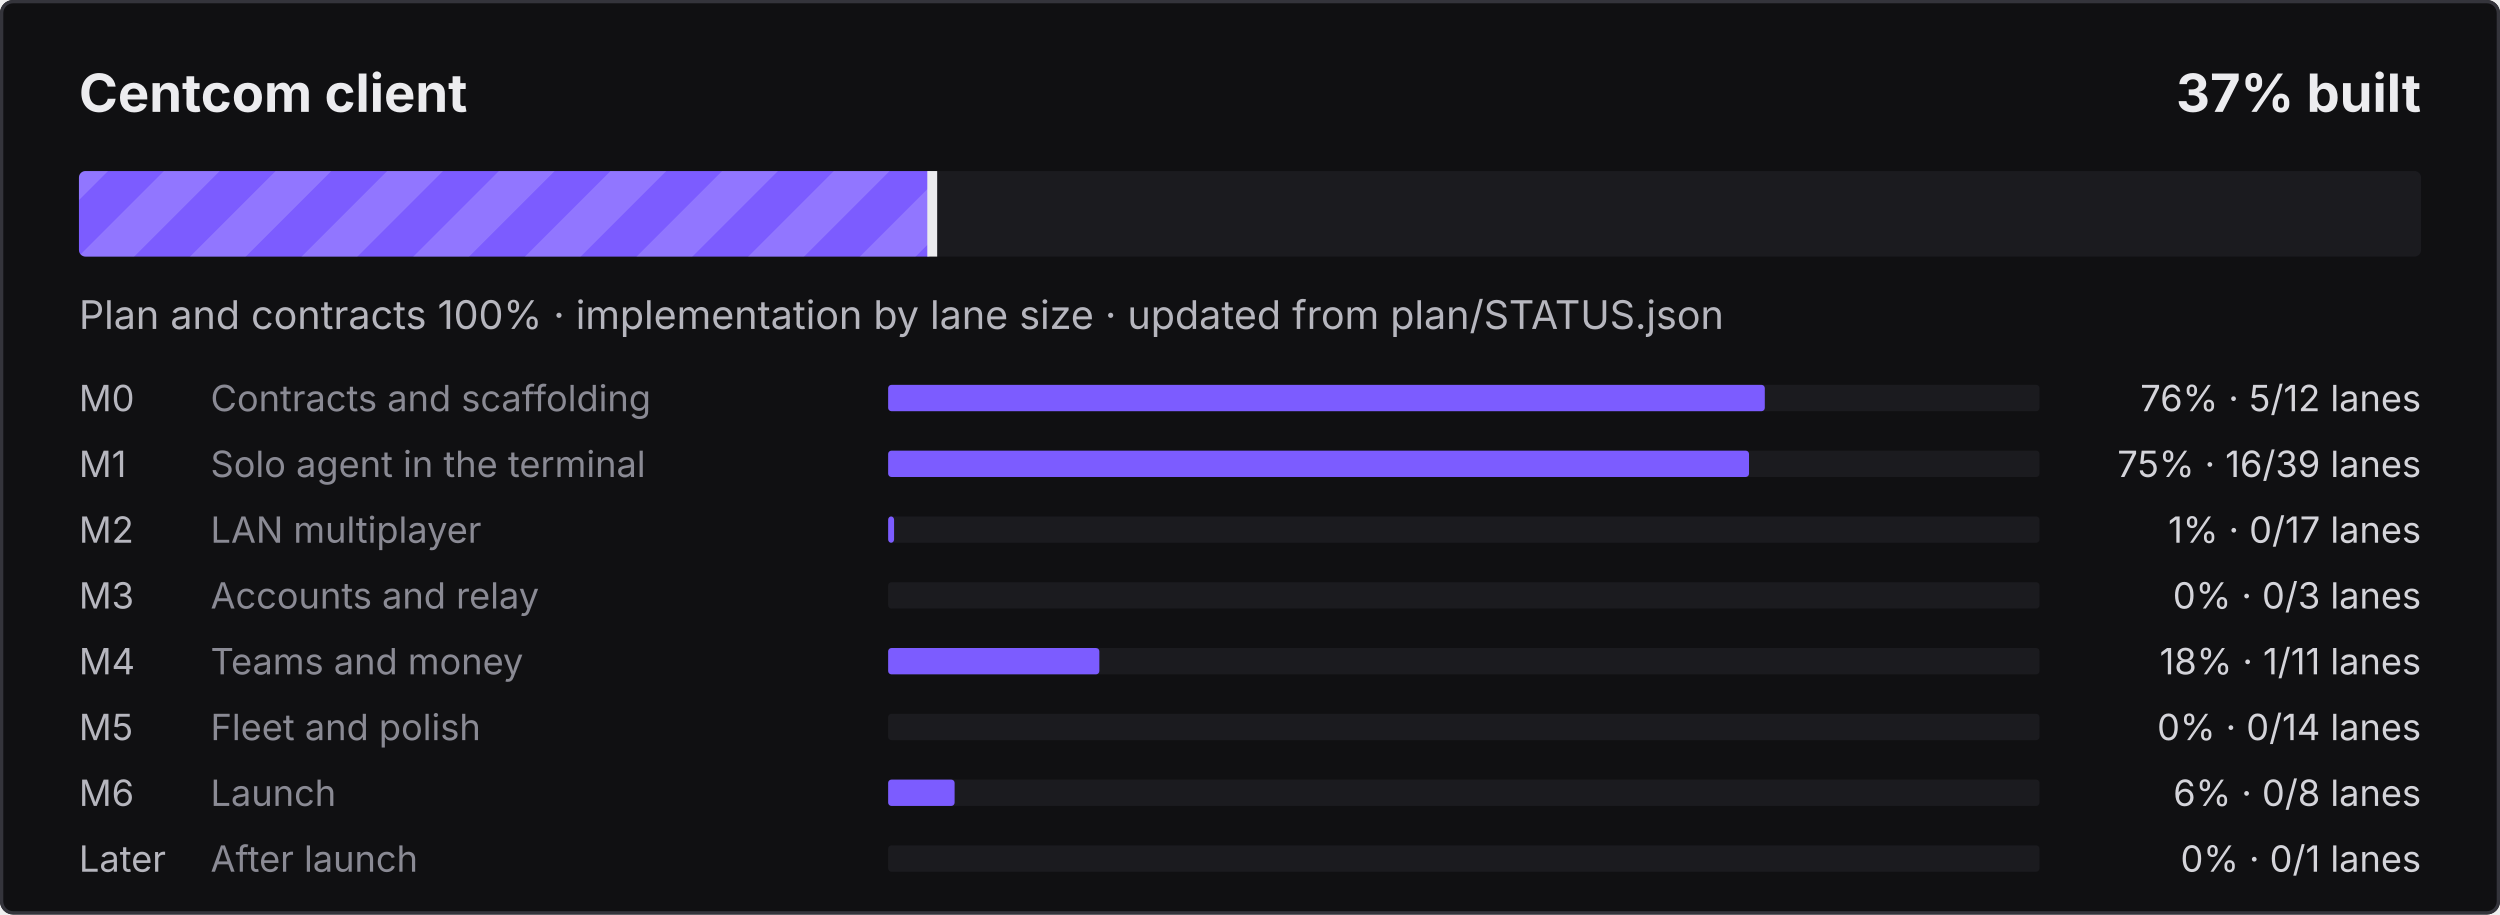
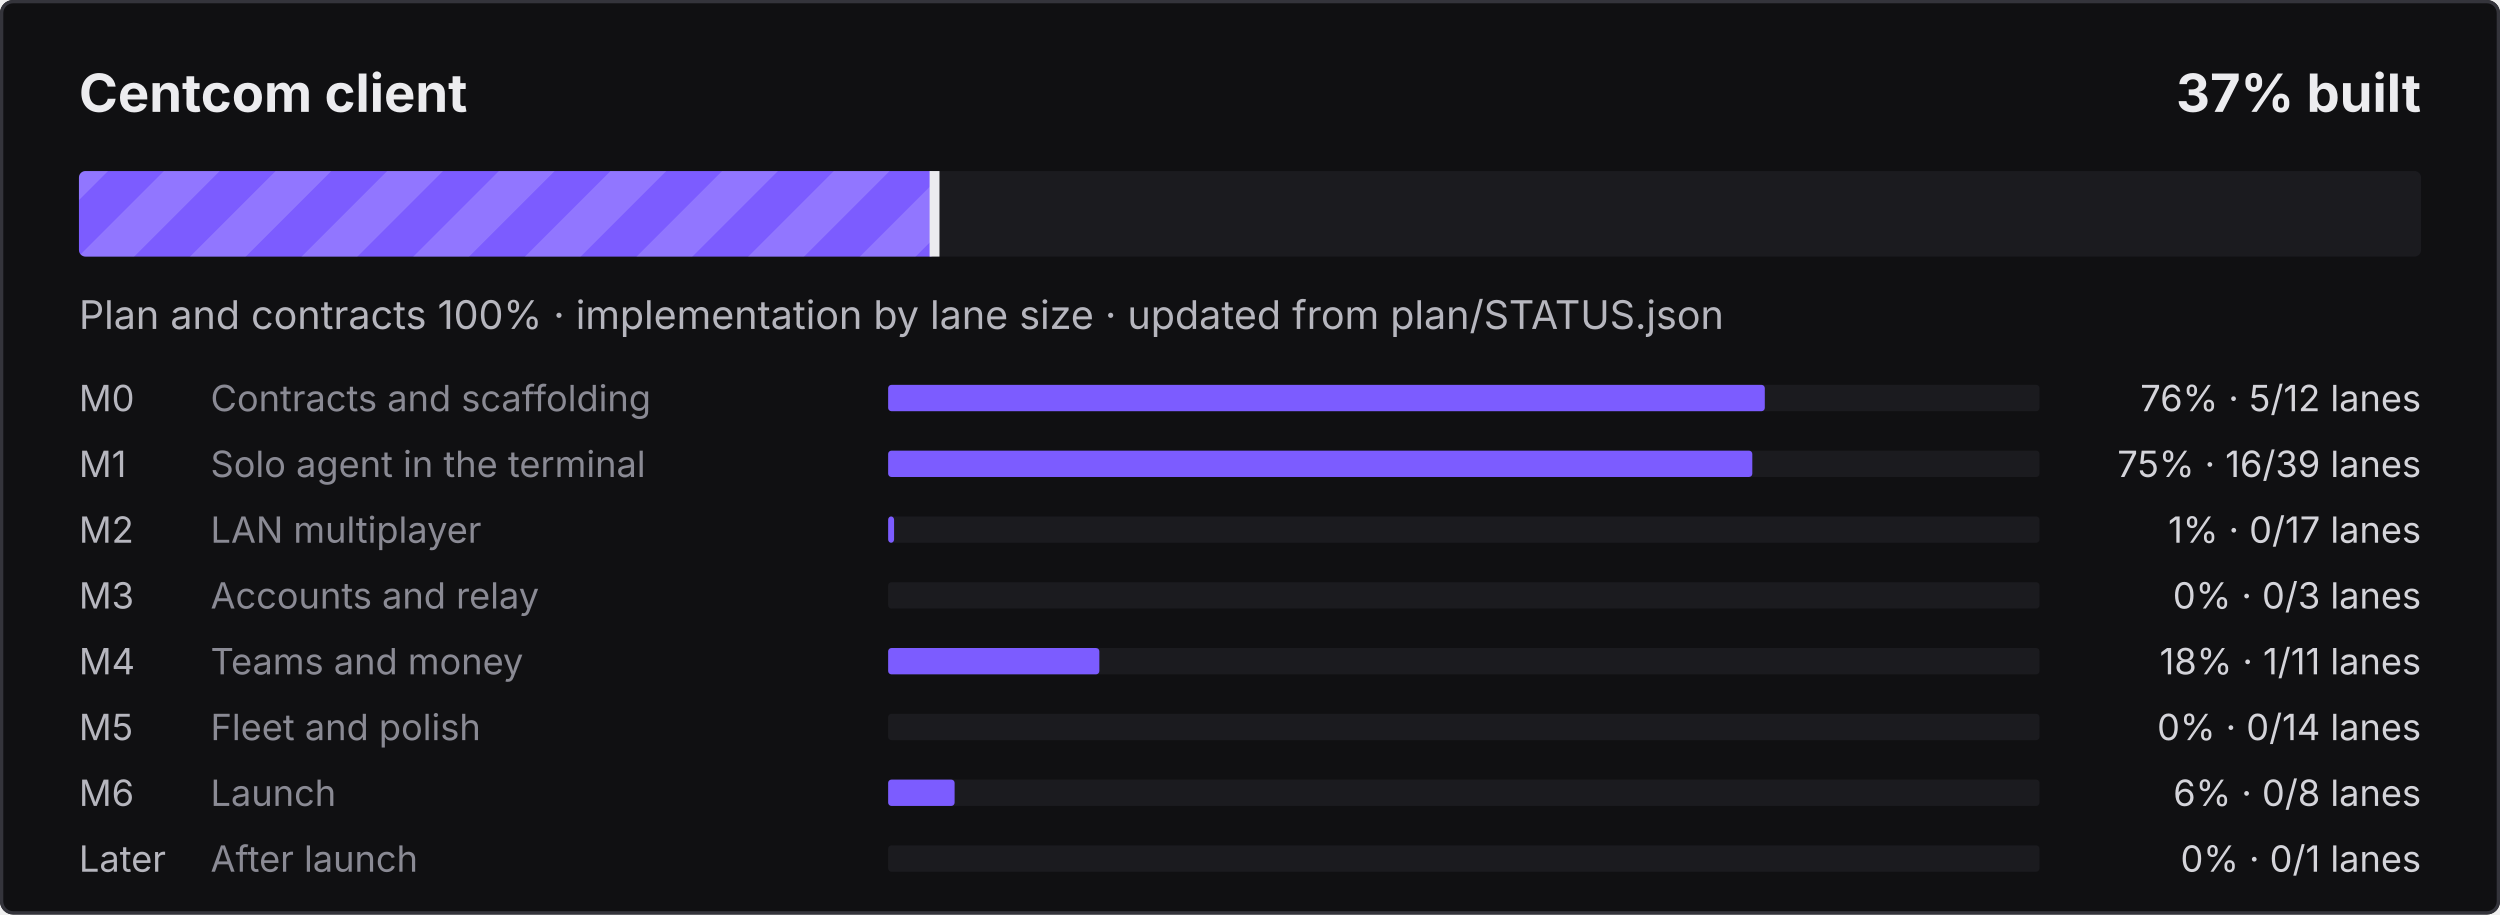
<svg xmlns="http://www.w3.org/2000/svg" width="760" height="278" viewBox="0 0 760 278" role="img" aria-label="Centcom client: 37% built">
  <defs>
    <pattern id="s" width="24" height="24" patternUnits="userSpaceOnUse" patternTransform="rotate(45)">
      <rect width="12" height="24" fill="#fff" fill-opacity=".16" />
    </pattern>
    <clipPath id="c">
      <rect x="24" y="52" width="712" height="26" rx="2" />
    </clipPath>
  </defs>
  <style>@keyframes mv{to{transform:translateX(24px)}}
.st{animation:mv .9s linear infinite}text{font-family:ui-sans-serif,system-ui,-apple-system,"Segoe UI",sans-serif}
@media (prefers-reduced-motion:reduce){.st{animation:none}}</style>
  <rect width="760" height="278" rx="4" fill="#101012" />
  <rect x=".5" y=".5" width="759" height="277" rx="3.5" fill="none" stroke="#34343B" />
  <text x="24" y="34" fill="#ECECEF" font-size="16" font-weight="700">Centcom client</text>
  <text x="736" y="34" fill="#ECECEF" font-size="16" font-weight="700" text-anchor="end">37% built</text>
  <rect x="24" y="52" width="712" height="26" rx="2" fill="#1B1B1F" />
  <clipPath id="cf">
-     <rect x="24" y="52" width="259.9" height="26" rx="2" />
+     <rect x="24" y="52" width="260.6" height="26" rx="2" />
  </clipPath>
  <g clip-path="url(#cf)">
-     <rect x="24" y="52" width="259.9" height="26" fill="#7C5CFF" />
-     <rect x="0" y="52" width="307.9" height="26" fill="url(#s)" class="st" />
+     <rect x="24" y="52" width="260.6" height="26" fill="#7C5CFF" />
+     <rect x="0" y="52" width="308.6" height="26" fill="url(#s)" class="st" />
  </g>
-   <rect x="281.9" y="52" width="3" height="26" fill="#ECECEF" />
+   <rect x="282.6" y="52" width="3" height="26" fill="#ECECEF" />
  <text x="24" y="100" fill="#B6B6BE" font-size="12">Plan and contracts 100% · implementation by lane size · updated from plan/STATUS.json</text>
  <text x="24" y="125" fill="#B6B6BE" font-size="11">M0</text>
  <text x="64" y="125" fill="#8A8A94" font-size="11">Contracts and scaffolding</text>
  <rect x="270" y="117" width="350" height="8" rx="1" fill="#1B1B1F" />
  <rect x="270" y="117" width="266.5" height="8" rx="1" fill="#7C5CFF" />
  <text x="736" y="125" fill="#D4D4DA" font-size="11" text-anchor="end">76% · 5/12 lanes</text>
  <text x="24" y="145" fill="#B6B6BE" font-size="11">M1</text>
  <text x="64" y="145" fill="#8A8A94" font-size="11">Solo agent in the terminal</text>
  <rect x="270" y="137" width="350" height="8" rx="1" fill="#1B1B1F" />
-   <rect x="270" y="137" width="261.7" height="8" rx="1" fill="#7C5CFF" />
+   <rect x="270" y="137" width="262.7" height="8" rx="1" fill="#7C5CFF" />
  <text x="736" y="145" fill="#D4D4DA" font-size="11" text-anchor="end">75% · 16/39 lanes</text>
  <text x="24" y="165" fill="#B6B6BE" font-size="11">M2</text>
  <text x="64" y="165" fill="#8A8A94" font-size="11">LAN multiplayer</text>
  <rect x="270" y="157" width="350" height="8" rx="1" fill="#1B1B1F" />
  <rect x="270" y="157" width="1.8" height="8" rx="1" fill="#7C5CFF" />
  <text x="736" y="165" fill="#D4D4DA" font-size="11" text-anchor="end">1% · 0/17 lanes</text>
  <text x="24" y="185" fill="#B6B6BE" font-size="11">M3</text>
  <text x="64" y="185" fill="#8A8A94" font-size="11">Accounts and relay</text>
  <rect x="270" y="177" width="350" height="8" rx="1" fill="#1B1B1F" />
  <text x="736" y="185" fill="#D4D4DA" font-size="11" text-anchor="end">0% · 0/3 lanes</text>
  <text x="24" y="205" fill="#B6B6BE" font-size="11">M4</text>
  <text x="64" y="205" fill="#8A8A94" font-size="11">Teams and money</text>
  <rect x="270" y="197" width="350" height="8" rx="1" fill="#1B1B1F" />
  <rect x="270" y="197" width="64.2" height="8" rx="1" fill="#7C5CFF" />
  <text x="736" y="205" fill="#D4D4DA" font-size="11" text-anchor="end">18% · 1/11 lanes</text>
  <text x="24" y="225" fill="#B6B6BE" font-size="11">M5</text>
  <text x="64" y="225" fill="#8A8A94" font-size="11">Fleet and polish</text>
  <rect x="270" y="217" width="350" height="8" rx="1" fill="#1B1B1F" />
  <text x="736" y="225" fill="#D4D4DA" font-size="11" text-anchor="end">0% · 0/14 lanes</text>
  <text x="24" y="245" fill="#B6B6BE" font-size="11">M6</text>
  <text x="64" y="245" fill="#8A8A94" font-size="11">Launch</text>
  <rect x="270" y="237" width="350" height="8" rx="1" fill="#1B1B1F" />
  <rect x="270" y="237" width="20.2" height="8" rx="1" fill="#7C5CFF" />
  <text x="736" y="245" fill="#D4D4DA" font-size="11" text-anchor="end">6% · 0/8 lanes</text>
  <text x="24" y="265" fill="#B6B6BE" font-size="11">Later</text>
  <text x="64" y="265" fill="#8A8A94" font-size="11">After launch</text>
  <rect x="270" y="257" width="350" height="8" rx="1" fill="#1B1B1F" />
  <text x="736" y="265" fill="#D4D4DA" font-size="11" text-anchor="end">0% · 0/1 lanes</text>
</svg>
